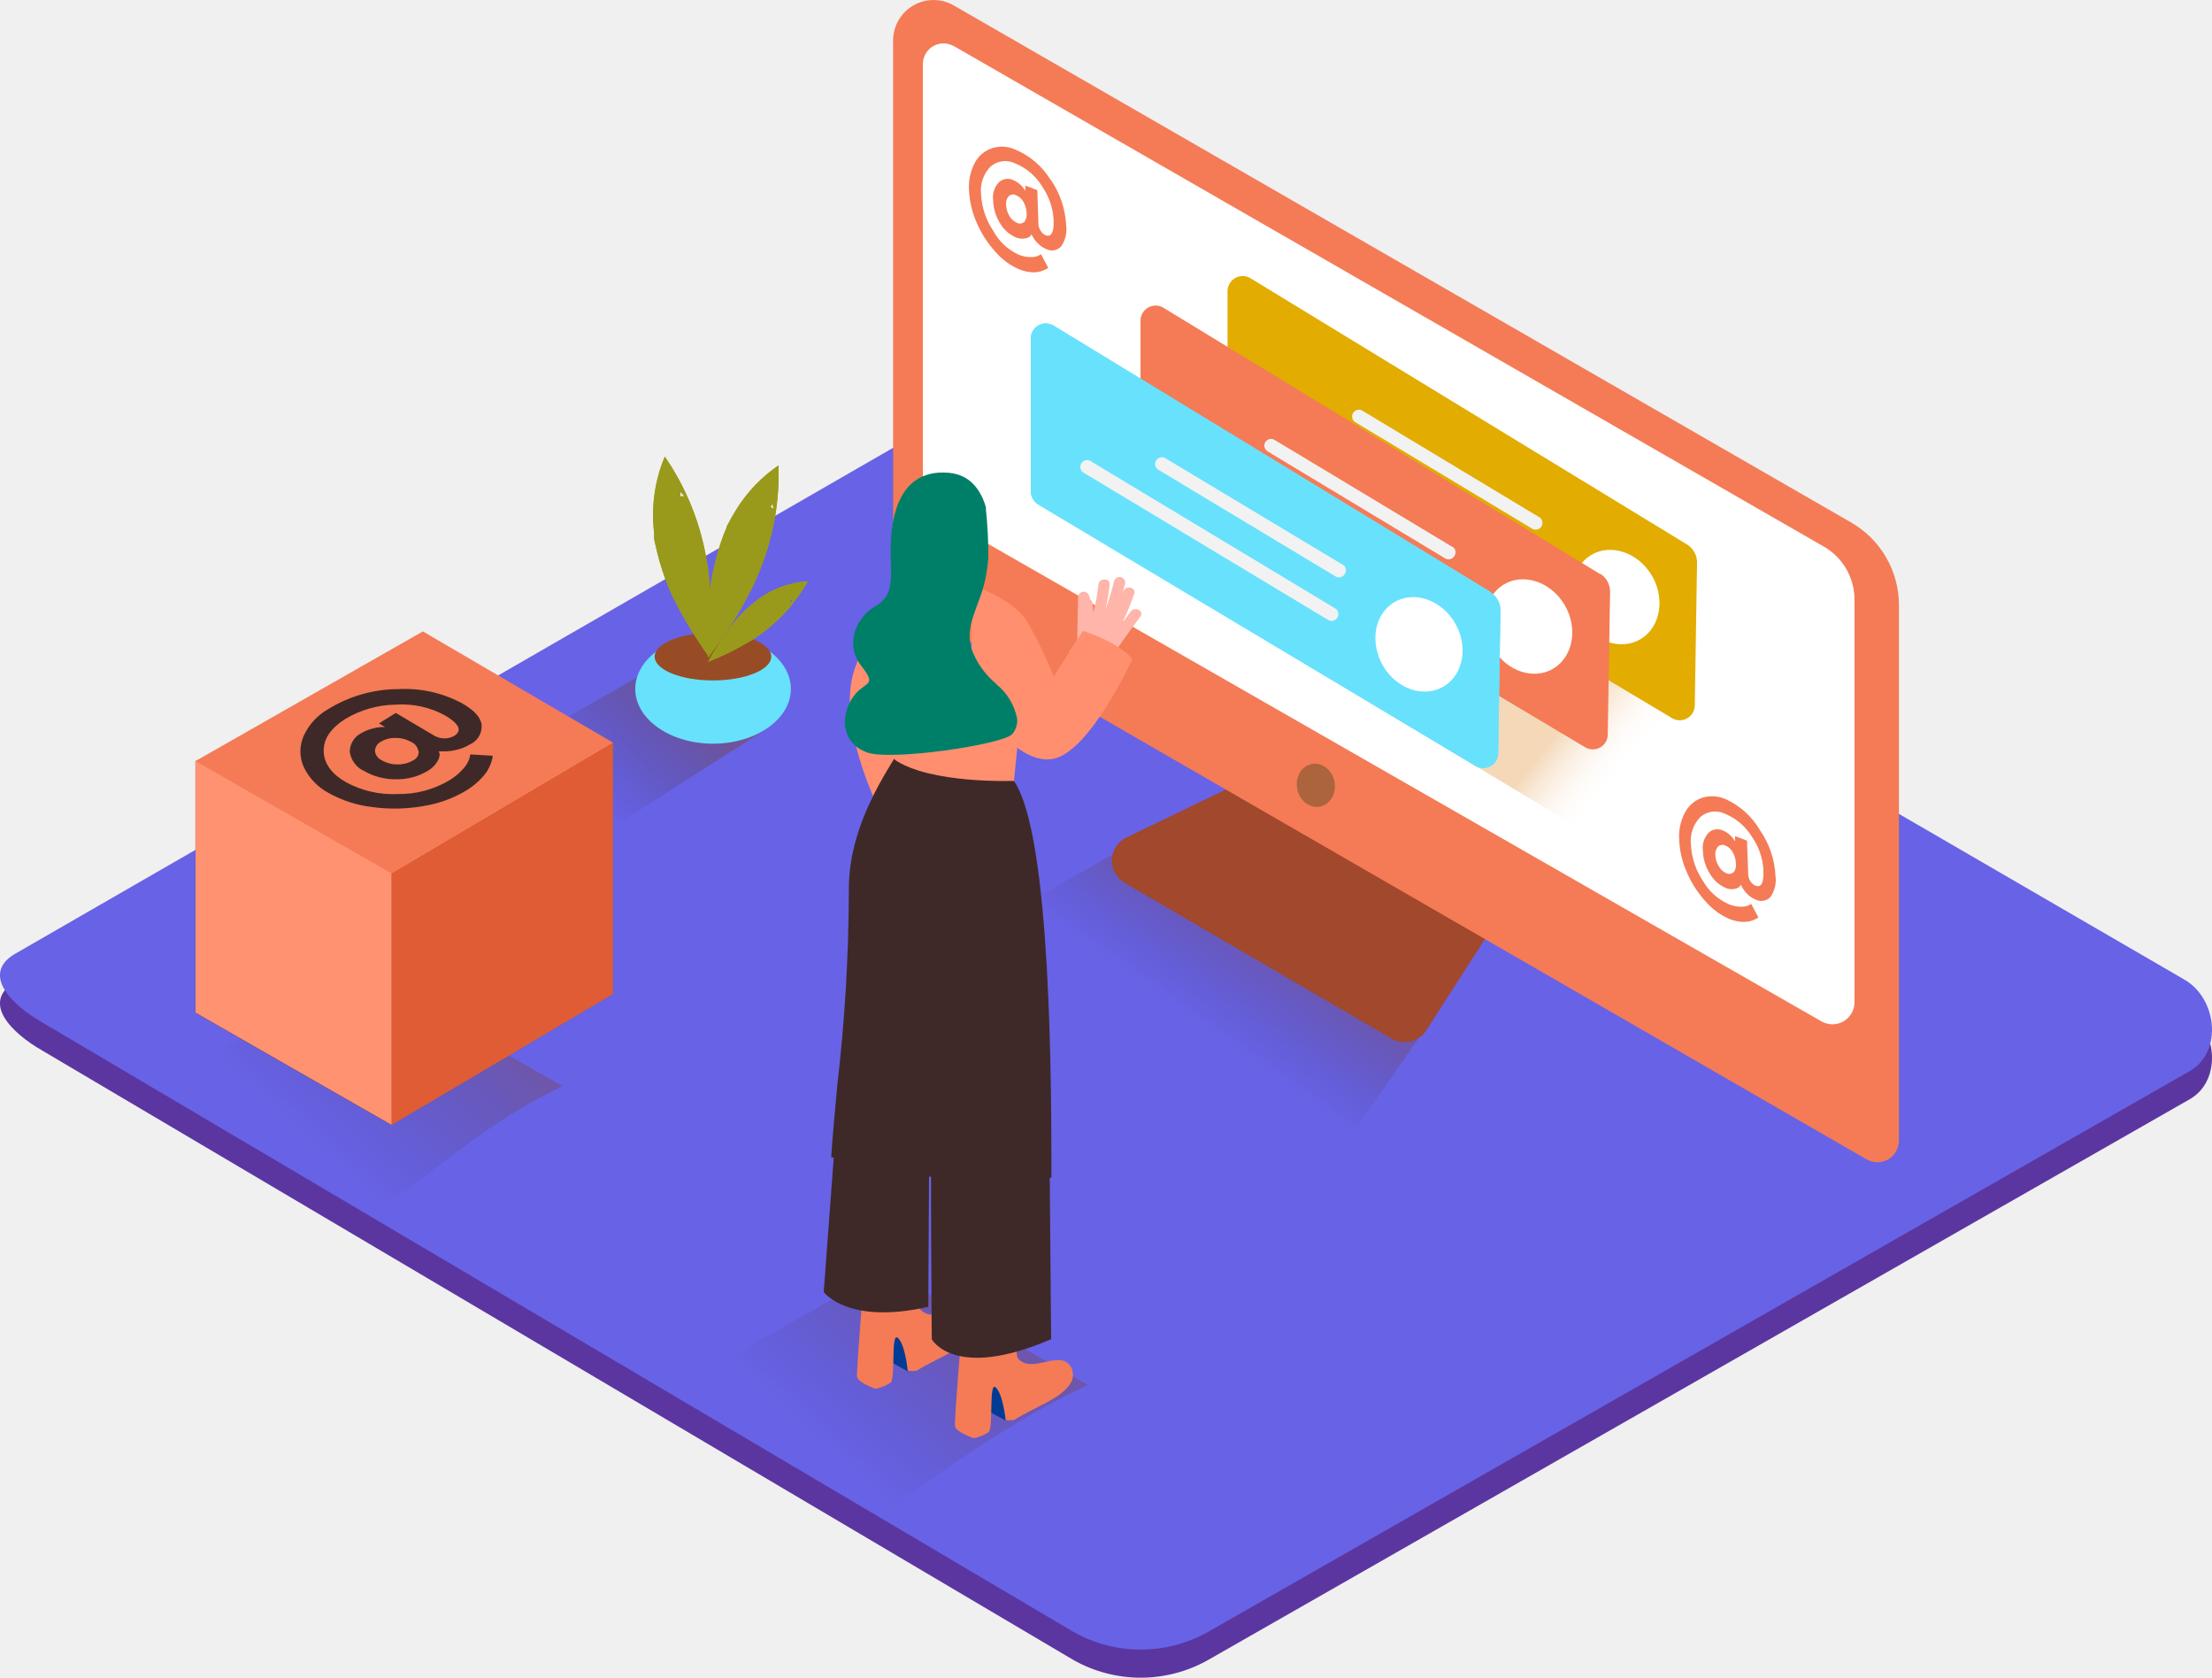
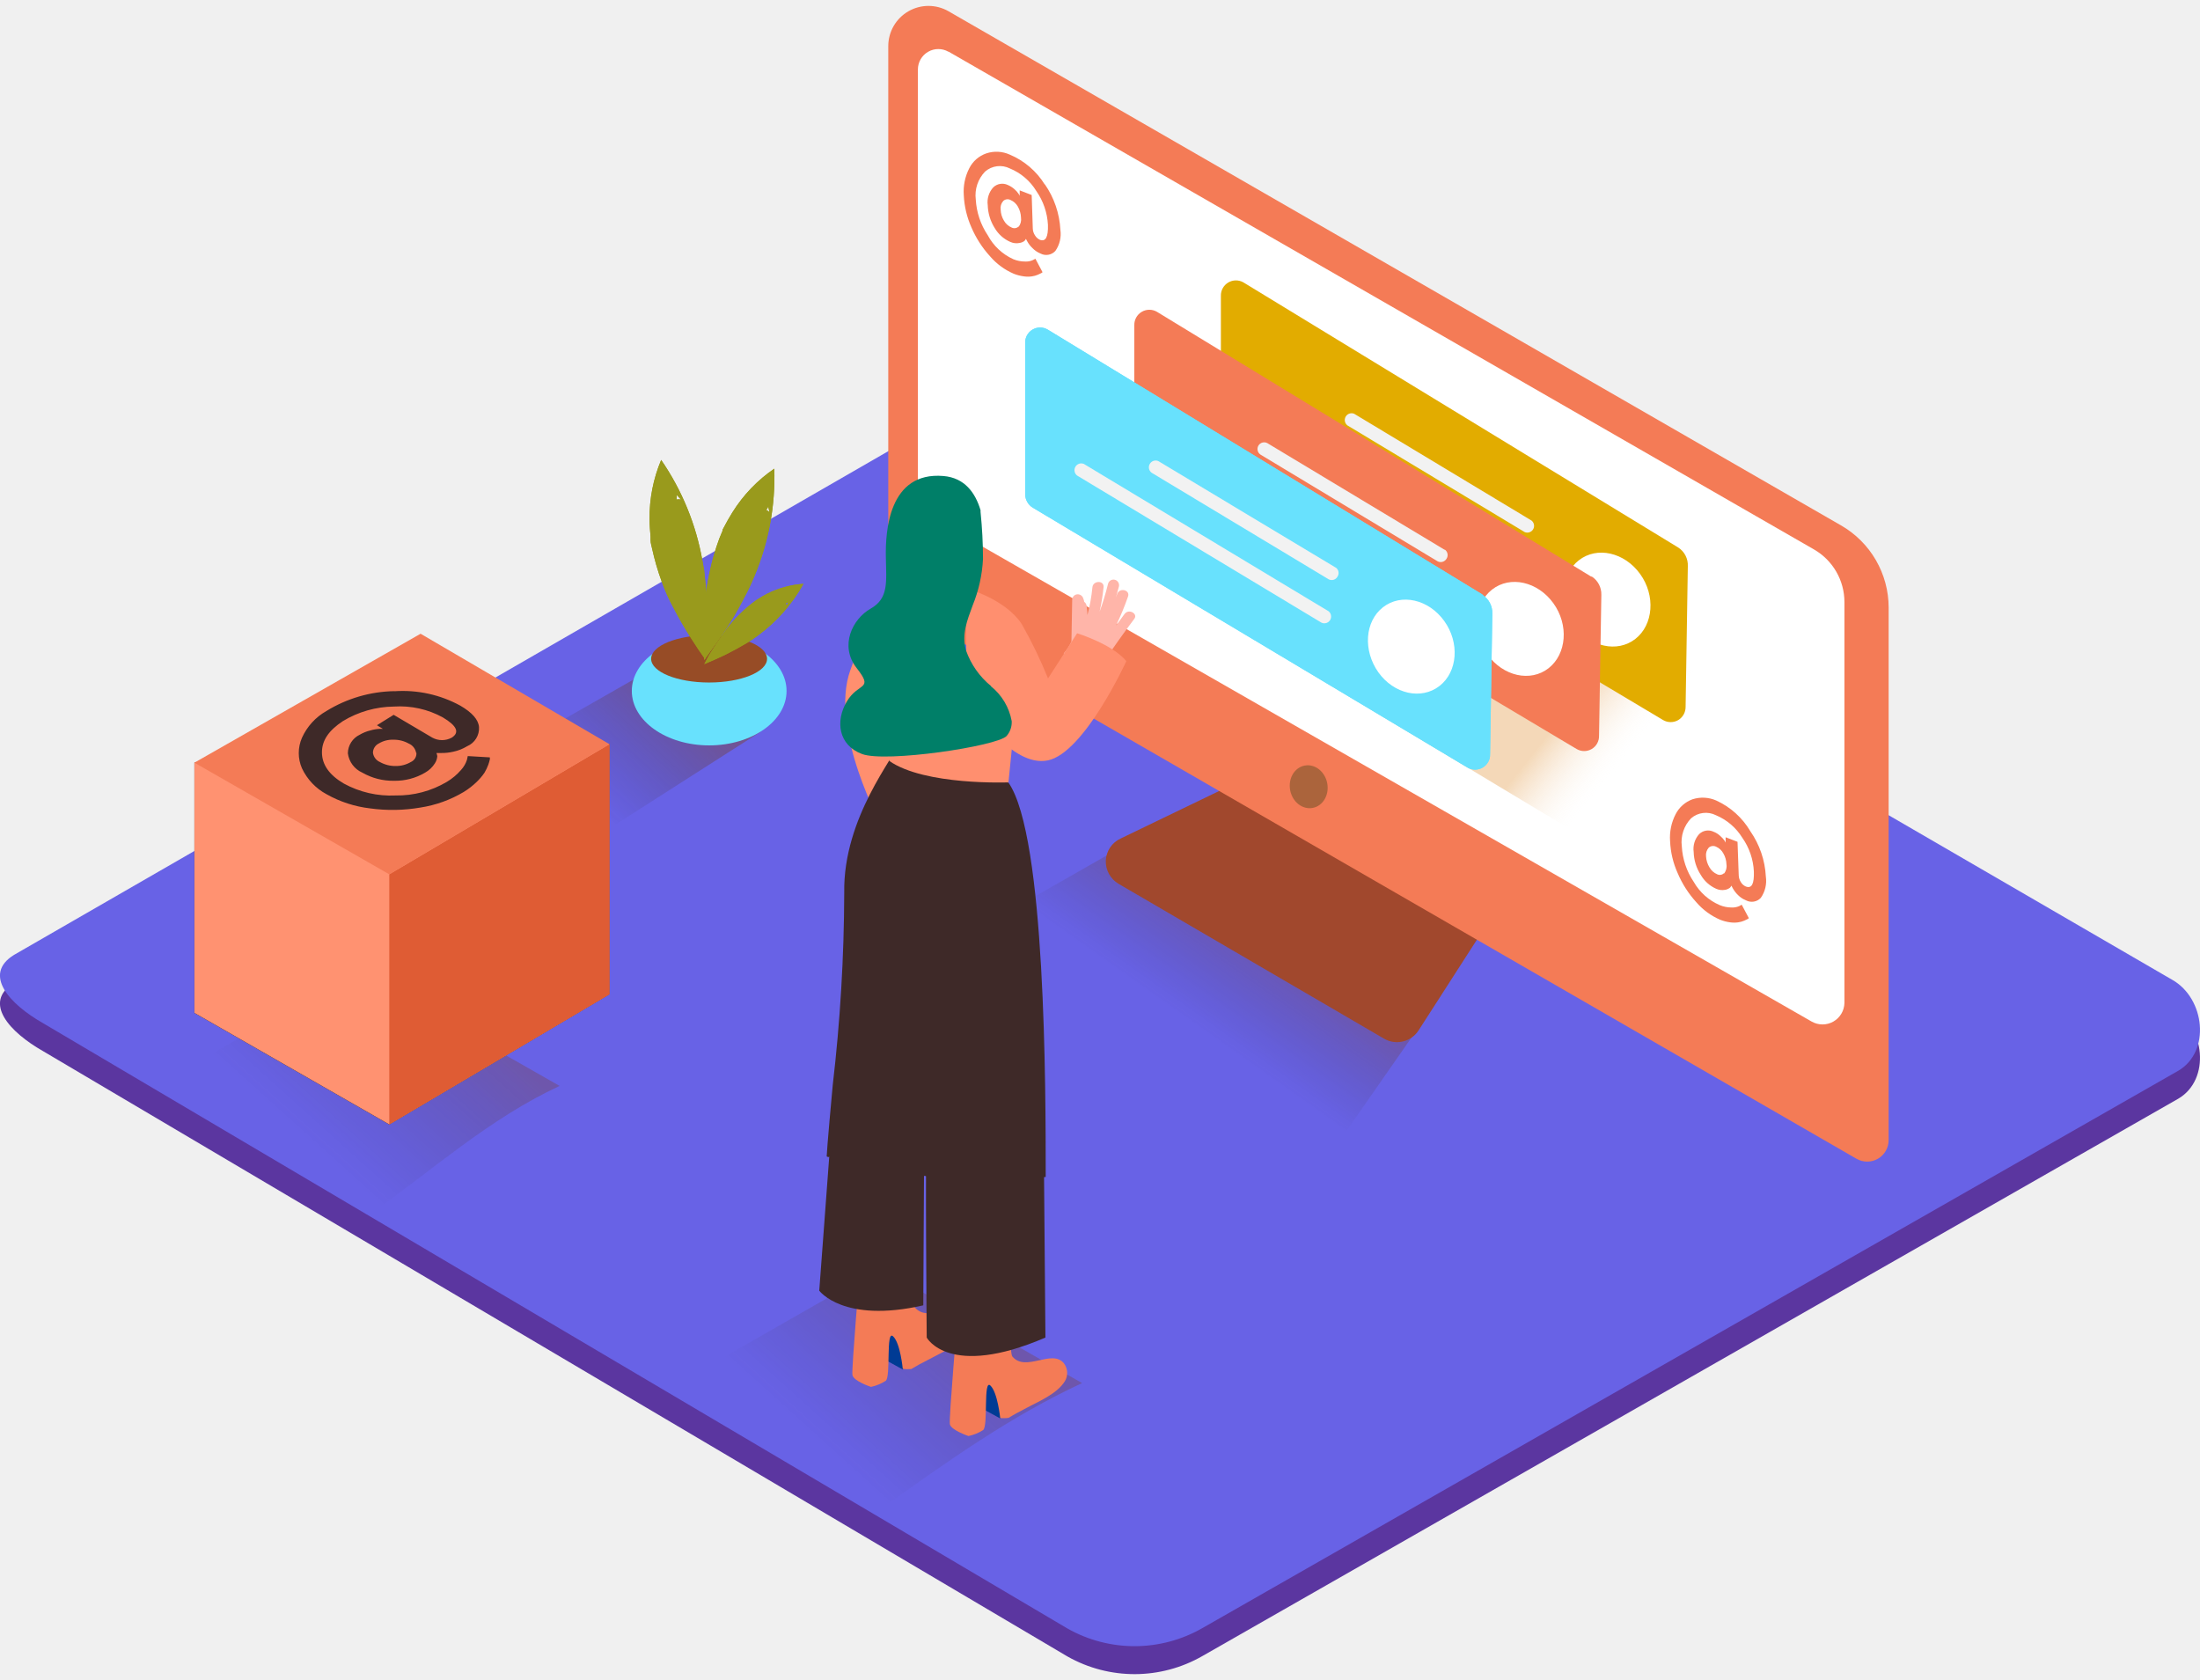
- <svg xmlns="http://www.w3.org/2000/svg" xmlns:xlink="http://www.w3.org/1999/xlink" viewBox="0 0 236.85 179.57">
+ <svg xmlns="http://www.w3.org/2000/svg" xmlns:xlink="http://www.w3.org/1999/xlink" width="296" height="226" viewBox="0 0 236.85 179.57">
  <defs>
    <linearGradient id="linear-gradient" x1="1.78" y1="537.83" x2="1.58" y2="537.64" gradientTransform="matrix(52.93 0 0 -35.76 42.83 19334.13)" gradientUnits="userSpaceOnUse">
      <stop offset="0" stop-color="#7f3500" />
      <stop offset="1" stop-color="#231f20" stop-opacity="0" />
    </linearGradient>
    <linearGradient id="linear-gradient-2" x1="1.82" y1="531.01" x2="1.3" y2="530.67" gradientTransform="matrix(43.55 0 0 -25.69 29.51 13785.7)" gradientUnits="userSpaceOnUse">
      <stop offset=".03" stop-color="#7f3500" />
      <stop offset="1" stop-color="#231f20" stop-opacity="0" />
    </linearGradient>
    <linearGradient id="linear-gradient-3" x1="1.33" y1="520.5" x2=".74" y2="520.06" gradientTransform="matrix(26.11 0 0 -17.98 42.05 9434.58)" gradientUnits="userSpaceOnUse">
      <stop offset="0" stop-color="#843c09" stop-opacity=".85" />
      <stop offset="1" stop-color="#231f20" stop-opacity="0" />
    </linearGradient>
    <linearGradient id="linear-gradient-4" x1="2.04" y1="537.08" x2="1.9" y2="537.14" gradientTransform="matrix(64.69 0 0 -34.67 47.7 18696.01)" gradientUnits="userSpaceOnUse">
      <stop offset="0" stop-color="#fff" stop-opacity="0" />
      <stop offset=".99" stop-color="#dc841e" />
    </linearGradient>
    <linearGradient id="linear-gradient-5" x1="1.83" y1="531.61" x2="1.31" y2="531.26" gradientTransform="matrix(43.54 0 0 -26.33 -26.72 14107.68)" xlink:href="#linear-gradient-2" />
    <style>.cls-6{fill:#68e1fd}.cls-8{fill:#999a1c}.cls-10{fill:#f47b56}.cls-11{fill:#fff}.cls-15{fill:#f2f2f2}.cls-16{fill:#ff8f6f}.cls-17{fill:#003b94}.cls-18{fill:#3e2928}</style>
  </defs>
  <g id="Layer_2" data-name="Layer 2">
    <g id="Layer_1-2" data-name="Layer 1">
      <g id="Page-1">
        <g id="Group-4">
          <g id="mention_isometric-2" data-name="mention isometric-2">
            <g id="mention_isometric" data-name="mention isometric">
              <path id="Path" d="M114.92 177.69 4.61 112.51c-3.52-2-6.53-5.21-3.11-7.33l110.72-63.79c1.65-1 4.18-1.7 5.87-.72l115.78 67.19c3.52 2 4.15 7.72.65 9.78l-105.06 60a14.67 14.67 0 0 1-14.54.05Z" style="fill:#5b36a0" />
              <path id="Path-Copy" d="M114.92 174.68 4.61 109.5c-3.52-2-6.53-5.21-3.11-7.33l110.72-63.79c1.65-1 4.18-1.7 5.87-.72l115.78 67.19c3.52 2 4.15 7.72.65 9.78l-105.06 60a14.67 14.67 0 0 1-14.54.05Z" style="fill:#6862e6" />
              <path id="Path-2" data-name="Path" d="m124 88.69-21.75 12.41s33.53 20.46 40.39 23.34l12.54-18" style="fill:url(#linear-gradient);isolation:isolate;opacity:.25" />
              <path id="Path-3" data-name="Path" d="m116.5 148.26-21.77-12.39L73 148.29s11.34 6.92 22.18 13.27c6.82-4.87 13.72-9.79 21.32-13.3Z" style="fill:url(#linear-gradient-2);isolation:isolate;opacity:.25" />
              <path id="Path-4" data-name="Path" d="m69.59 71.73-13.81 7.88s1.17 7.22 8 10.11l18.11-11.58" style="opacity:.46;fill:url(#linear-gradient-3);isolation:isolate" />
              <ellipse id="Oval" class="cls-6" cx="76.35" cy="73.75" rx="8.33" ry="5.86" />
              <ellipse id="Oval-2" data-name="Oval" cx="76.34" cy="70.29" rx="6.24" ry="2.55" style="fill:#974c26" />
              <path id="Shape" class="cls-8" d="M76.12 66c0-1.15 0-2.3-.13-3.45l-.09-.9-.06-.58a3.49 3.49 0 0 0-.09-.6l-.12-.7a27.53 27.53 0 0 0-4.45-10.89 16 16 0 0 0-1.25 6.37c0 .65.06 1.29.11 1.9v.37c0 .31.11.65.17.93a27.17 27.17 0 0 0 1 3.45 20.33 20.33 0 0 0 1.35 3c.57 1.09 1.18 2.15 1.85 3.19.51.81 1 1.53 1.49 2.22a41.69 41.69 0 0 0 .22-4.31Zm-3.28-12.91a1.14 1.14 0 0 0 0-.45c.16.16.32.33.47.5a1.24 1.24 0 0 0-.47 0Z" />
              <path id="Shape-2" data-name="Shape" class="cls-8" d="M78.26 66.92a31.43 31.43 0 0 0 1.75-3c.15-.27.28-.53.42-.8l.26-.53.25-.55c.09-.22.19-.44.28-.65a27.49 27.49 0 0 0 2.14-11.57 15.85 15.85 0 0 0-4.5 4.69c-.34.54-.65 1.09-.94 1.65l-.13.24v.1l-.36.87a25.67 25.67 0 0 0-1 3.44 21.35 21.35 0 0 0-.5 3.27c-.11 1.22-.17 2.44-.17 3.67 0 1 0 1.83.06 2.67.8-1.12 1.66-2.29 2.44-3.5Zm4.24-12.66a1 1 0 0 0 .22-.4c0 .23.09.44.12.65a1.2 1.2 0 0 0-.34-.25Z" />
              <path id="Shape-3" data-name="Shape" class="cls-8" d="M78.21 69.79c.65-.33 1.29-.67 1.93-1.05l.49-.29.31-.2.31-.22.36-.26a17.36 17.36 0 0 0 4.89-5.55 10.2 10.2 0 0 0-3.94 1.08c-.35.18-.69.38-1 .59l-.15.09-.48.36a16 16 0 0 0-1.67 1.52 14.38 14.38 0 0 0-1.32 1.6c-.46.65-.88 1.29-1.29 1.93s-.58 1-.83 1.47c.75-.31 1.58-.67 2.39-1.07Zm6.38-5.47a.77.77 0 0 0 .25-.14c0 .14-.1.27-.16.4a.58.58 0 0 0-.09-.25Z" />
              <path id="Shape-4" data-name="Shape" class="cls-8" d="M76.12 66c0-1.15 0-2.3-.13-3.45l-.09-.9-.06-.58a3.49 3.49 0 0 0-.09-.6l-.12-.7a27.53 27.53 0 0 0-4.45-10.89 16 16 0 0 0-1.25 6.37c0 .65.06 1.29.11 1.9v.37c0 .31.11.65.17.93a27.17 27.17 0 0 0 1 3.45 20.33 20.33 0 0 0 1.35 3c.57 1.09 1.18 2.15 1.85 3.19.51.81 1 1.53 1.49 2.22a41.69 41.69 0 0 0 .22-4.31Zm-3.28-12.91a1.14 1.14 0 0 0 0-.45c.16.16.32.33.47.5a1.24 1.24 0 0 0-.47 0Z" />
              <path id="Shape-5" data-name="Shape" class="cls-8" d="M78.26 66.92a31.43 31.43 0 0 0 1.75-3c.15-.27.28-.53.42-.8l.26-.53.25-.55c.09-.22.19-.44.28-.65a27.49 27.49 0 0 0 2.14-11.57 15.85 15.85 0 0 0-4.5 4.69c-.34.54-.65 1.09-.94 1.65l-.13.24v.1l-.36.87a25.67 25.67 0 0 0-1 3.44 21.35 21.35 0 0 0-.5 3.27c-.11 1.22-.17 2.44-.17 3.67 0 1 0 1.83.06 2.67.8-1.12 1.66-2.29 2.44-3.5Zm4.24-12.66a1 1 0 0 0 .22-.4c0 .23.09.44.12.65a1.2 1.2 0 0 0-.34-.25Z" />
              <path id="Shape-6" data-name="Shape" class="cls-8" d="M78.21 69.79c.65-.33 1.29-.67 1.93-1.05l.49-.29.31-.2.31-.22.36-.26a17.36 17.36 0 0 0 4.89-5.55 10.2 10.2 0 0 0-3.94 1.08c-.35.18-.69.38-1 .59l-.15.09-.48.36a16 16 0 0 0-1.67 1.52 14.38 14.38 0 0 0-1.32 1.6c-.46.65-.88 1.29-1.29 1.93s-.58 1-.83 1.47c.75-.31 1.58-.67 2.39-1.07Zm6.38-5.47a.77.77 0 0 0 .25-.14c0 .14-.1.27-.16.4a.58.58 0 0 0-.09-.25Z" />
              <path id="Path-5" data-name="Path" d="m132.66 83.84-12 5.79a2.75 2.75 0 0 0-1.61 2.37 2.79 2.79 0 0 0 1.37 2.51L149 111.18a2.77 2.77 0 0 0 3.73-.9l6.94-10.79" style="fill:#a1482d" />
              <path id="Path-6" data-name="Path" class="cls-10" d="M198.19 55.92 102.12.58a4.33 4.33 0 0 0-6.49 3.75v57.58a3.59 3.59 0 0 0 1.8 3.09l102.42 59.1a2.31 2.31 0 0 0 3.48-2V64.78a10.21 10.21 0 0 0-5.14-8.86Z" />
              <path id="Path-7" data-name="Path" class="cls-11" d="m102.13 4.93 93.17 53.59a6.54 6.54 0 0 1 3.27 5.66v43.16a2.36 2.36 0 0 1-3.53 2L100 54.9a2.34 2.34 0 0 1-1.18-2V6.83a2.2 2.2 0 0 1 3.28-1.9Z" />
              <ellipse id="Oval-3" data-name="Oval" cx="140.89" cy="84.06" rx="2.03" ry="2.32" transform="rotate(-10.9 140.901 84.042)" style="fill:#ab643c" />
              <path id="Path-8" data-name="Path" style="opacity:.32;fill:url(#linear-gradient-4);isolation:isolate" d="m127.17 63.48 43.3 26.01 21.39-12.43-38.22-22.24" />
              <path id="Path-9" data-name="Path" d="m180.68 58.31-46.81-28.54a1.62 1.62 0 0 0-2.43 1.46v16.26a1.69 1.69 0 0 0 .81 1.47l46.81 27.93a1.62 1.62 0 0 0 1.61 0 1.64 1.64 0 0 0 .8-1.4l.24-15.16a2.27 2.27 0 0 0-1.03-2.02Z" style="fill:#e2ac00" />
              <path id="Path-10" data-name="Path" class="cls-11" d="M169.48 66.67c1.68 2.35 4.63 3 6.58 1.48s2.19-4.68.51-7-4.63-3-6.59-1.47-2.18 4.65-.5 6.99Z" />
              <path id="Path-11" data-name="Path" class="cls-15" d="m164.89 55.41-19.1-11.5a.73.73 0 0 0-.73 1.25l19.09 11.49a.73.73 0 0 0 .74-1.24Z" />
              <path id="Path-12" data-name="Path" class="cls-15" d="m164.1 60.08-26.32-15.84a.72.72 0 0 0-.87.33.72.72 0 0 0 .17.91l26.29 15.85a.72.72 0 0 0 .93-.29.73.73 0 0 0-.2-1Z" />
              <path id="Path-13" data-name="Path" class="cls-10" d="m171.34 61.46-46.79-28.53a1.62 1.62 0 0 0-2.43 1.46v16.25a1.69 1.69 0 0 0 .81 1.47L169.74 80a1.6 1.6 0 0 0 2.41-1.44l.25-15.15a2.28 2.28 0 0 0-1.06-2Z" />
              <path id="Path-14" data-name="Path" class="cls-11" d="M160.14 69.83c1.68 2.34 4.63 3 6.58 1.47s2.19-4.68.51-7-4.63-3-6.59-1.47-2.18 4.65-.5 7Z" />
              <path id="Path-15" data-name="Path" class="cls-15" d="m155.54 58.56-19.1-11.49a.72.72 0 0 0-.73 1.24l19.09 11.5a.73.73 0 0 0 .93-.29.72.72 0 0 0-.2-1Z" />
              <path id="Path-16" data-name="Path" class="cls-15" d="m154.75 63.26-26.31-15.87a.72.72 0 0 0-.93.29.73.73 0 0 0 .2 1L154 64.48a.72.72 0 0 0 .93-.29.73.73 0 0 0-.2-1Z" />
              <path id="Path-17" data-name="Path" class="cls-6" d="m159.6 63.37-46.8-28.52a1.61 1.61 0 0 0-2.43 1.46v16.25a1.7 1.7 0 0 0 .82 1.46L158 82a1.61 1.61 0 0 0 2.42-1.44l.24-15.15a2.3 2.3 0 0 0-1.05-2Z" />
              <path id="Path-18" data-name="Path" class="cls-6" d="m159.6 63.37-46.8-28.52a1.61 1.61 0 0 0-2.43 1.46v16.25a1.7 1.7 0 0 0 .82 1.46L158 82a1.61 1.61 0 0 0 2.42-1.44l.24-15.15a2.3 2.3 0 0 0-1.05-2Z" />
              <path id="Path-19" data-name="Path" class="cls-11" d="M148.39 71.74c1.68 2.35 4.63 3 6.59 1.47s2.18-4.67.5-7-4.63-3-6.59-1.47-2.16 4.65-.5 7Z" />
              <path id="Path-20" data-name="Path" class="cls-15" d="M143.8 60.47 124.7 49a.73.73 0 0 0-.73 1.25l19.09 11.49a.71.71 0 0 0 .93-.29.72.72 0 0 0-.2-1Z" />
              <path id="Path-21" data-name="Path" class="cls-15" d="m143 65.15-26.31-15.84a.73.73 0 0 0-.73 1.25l26.31 15.84a.73.73 0 0 0 .74-1.25Z" />
              <path id="Path-22" data-name="Path" class="cls-16" d="M98.18 61.78a22.75 22.75 0 0 0-6.63 9.72C89.22 77.93 95 88.44 95 88.44l9.06-7.17" />
              <path id="Path-23" data-name="Path" class="cls-17" d="m97.2 146.8-2.46-1.35.65-3.52s3.66.35 4 1.65" />
              <path id="Path-24" data-name="Path" class="cls-10" d="M98.1 146.75c.56-.34 1.13-.64 1.71-.94 1.42-.78 3.47-1.59 4.35-3.05a1.69 1.69 0 0 0-.12-1.92c-1.29-1.56-4.1 1-5.55-.73-.28-.34-.41-5.74-.41-5.74l-5.48 1.47s-.93 10.87-.83 11.54 2 1.29 2 1.29a4.76 4.76 0 0 0 1.58-.65c.58-.41 0-5.51.79-4.8s1.05 3.51 1.05 3.51a4.06 4.06 0 0 0 .91.02Z" />
              <path id="Path-25" data-name="Path" class="cls-17" d="m107.67 152.06-2.46-1.34.64-3.51s3.66.35 4 1.64" />
              <path id="Path-26" data-name="Path" class="cls-10" d="M108.59 152c.56-.35 1.14-.65 1.71-.95 1.42-.78 3.47-1.58 4.35-3a1.71 1.71 0 0 0-.12-1.93c-1.29-1.56-4.1 1-5.54-.72-.29-.34-.42-5.75-.42-5.75l-5.48 1.48s-.94 10.91-.83 11.55 2 1.28 2 1.28a4.62 4.62 0 0 0 1.58-.64c.57-.42 0-5.52.78-4.8s1.06 3.5 1.06 3.5a3.54 3.54 0 0 0 .91-.02Z" />
              <path id="Path-27" data-name="Path" class="cls-18" d="m89.81 116.73-1.61 21.58s2.57 3.55 11.2 1.58l.08-14.55" />
              <path id="Path-28" data-name="Path" class="cls-18" d="M99.77 121c-.18 1.86 0 22.36 0 22.36s2.39 4.47 12.78 0l-.15-17.42" />
              <path id="Path-29" data-name="Path" class="cls-18" d="M89 123.86c.7.49.95-2 1.69-1.6a41.51 41.51 0 0 0 8.53 3.74h.06a.61.61 0 0 1 .46 0 .58.58 0 0 1 .33.32 46.18 46.18 0 0 0 5.59 1.28c2.43.39 4.43-1.4 6.92-1.53 0-9.53 0-36.65-4-42.44l-12-4c-.06 1-5.83 7.68-5.69 15.83a183.16 183.16 0 0 1-1.24 20.74c-.05.44-.65 7.14-.65 7.66Z" />
              <path id="Path-30" data-name="Path" class="cls-16" d="m109.67 72.66-1.1 10.93s-9 .36-12.82-2.3V72" />
              <path id="Path-31" data-name="Path" d="m121.07 65.46-.92 1.25a28.42 28.42 0 0 0 1.29-3.12c.26-.72-.91-1-1.16-.29l-.14.38c.11-.39.22-.78.32-1.17a.6.6 0 0 0-1.17-.29 28.59 28.59 0 0 1-.91 3 21.36 21.36 0 0 0 .43-2.64c.08-.76-1.13-.73-1.2 0a18.93 18.93 0 0 1-.54 3 6.06 6.06 0 0 0-.09-1 .6.6 0 0 0-.26-.43c0-.13-.07-.26-.11-.4a.62.62 0 0 0-.67-.4.6.6 0 0 0-.51.58l-.08 4.5a5.21 5.21 0 0 1-.84 1.29 19 19 0 0 1 1.67 1.28 16.59 16.59 0 0 1 1.37 1.28c.38-.48.75-1 1.11-1.46l.12-.13q1.6-2.39 3.32-4.68c.47-.57-.58-1.16-1.03-.55Z" style="fill:#ffb5a9" />
              <path id="Path-32" data-name="Path" class="cls-16" d="M104 62.69s4.23 1.14 6 3.86a48.49 48.49 0 0 1 2.83 5.85l3.13-4.86s3.8 1.17 5.3 3c0 0-4.5 9.84-8.43 10.68s-8.09-5.77-8.09-5.77-.86 2.76-.69-.19" />
              <path id="Path-33" data-name="Path" d="M106.68 73.21a8.68 8.68 0 0 1-2.68-3.82c-.5-1.73.13-3.25.72-4.86a15.32 15.32 0 0 0 1.11-5 50.08 50.08 0 0 0-.26-5 .81.81 0 0 1 0-.22c-.56-1.9-1.72-3.51-4-3.7-5.91-.5-6.25 6-6.2 8.71s.32 4.46-1.64 5.57-3.38 4-1.5 6.4.19 1.49-1.06 3.59-.92 4.71 1.64 5.66 14.46-.83 15.55-1.93a2.26 2.26 0 0 0 .56-1.61 6.24 6.24 0 0 0-2.23-3.75Z" style="fill:#007f68" />
              <path id="Shape-7" data-name="Shape" class="cls-10" d="M112.49 19.21a9.47 9.47 0 0 1 1.67 4.89 3.18 3.18 0 0 1-.54 2.28 1.33 1.33 0 0 1-1.6.28 2.51 2.51 0 0 1-.86-.58 2.89 2.89 0 0 1-.55-.7l-.16-.3a1.07 1.07 0 0 1-.15.22 1.18 1.18 0 0 1-.53.22 1.63 1.63 0 0 1-1-.11 3.64 3.64 0 0 1-1.69-1.51 4.84 4.84 0 0 1-.74-2.44 2.36 2.36 0 0 1 .6-1.93 1.39 1.39 0 0 1 1.56-.25 2.67 2.67 0 0 1 .7.44 2.47 2.47 0 0 1 .46.51l.12.21v-.58l1.29.5.12 3.62a1.38 1.38 0 0 0 .24.73 1.19 1.19 0 0 0 .52.47c.62.24.91-.3.87-1.61a7 7 0 0 0-1.25-3.64 6 6 0 0 0-2.85-2.43 2.41 2.41 0 0 0-2.67.34 3.67 3.67 0 0 0-1 3 7.69 7.69 0 0 0 1.29 3.85 5.88 5.88 0 0 0 2.75 2.58 3.28 3.28 0 0 0 1.28.25 1.73 1.73 0 0 0 .84-.16l.26-.14.77 1.45-.12.09a3.26 3.26 0 0 1-.38.18 2.52 2.52 0 0 1-.65.18 3 3 0 0 1-.85 0 4.48 4.48 0 0 1-1.09-.28 7 7 0 0 1-2.57-1.89 11.1 11.1 0 0 1-2-3.11 9.58 9.58 0 0 1-.82-3.46 5.51 5.51 0 0 1 .59-2.9 3.24 3.24 0 0 1 1.83-1.6 3.46 3.46 0 0 1 2.53.13 8.16 8.16 0 0 1 3.77 3.22Zm-2.83 4.58a1.32 1.32 0 0 0 .26-1 2.55 2.55 0 0 0-.34-1.19 1.66 1.66 0 0 0-.78-.7.68.68 0 0 0-.79.1 1.14 1.14 0 0 0-.28.93 2.41 2.41 0 0 0 .36 1.2 1.71 1.71 0 0 0 .82.73.65.65 0 0 0 .75-.11" />
              <path id="Shape-8" data-name="Shape" class="cls-10" d="M188.44 88.85a9.41 9.41 0 0 1 1.67 4.89 3.19 3.19 0 0 1-.54 2.28 1.33 1.33 0 0 1-1.6.27 2.49 2.49 0 0 1-.86-.57 3.14 3.14 0 0 1-.55-.71l-.16-.3a1.07 1.07 0 0 1-.15.22 1.19 1.19 0 0 1-.53.23 1.63 1.63 0 0 1-.95-.11 3.6 3.6 0 0 1-1.68-1.52 4.73 4.73 0 0 1-.75-2.44 2.38 2.38 0 0 1 .59-1.93 1.37 1.37 0 0 1 1.56-.25 2.13 2.13 0 0 1 .7.44 2.85 2.85 0 0 1 .47.51l.12.21v-.57l1.28.49.13 3.62a1.43 1.43 0 0 0 .23.72 1.15 1.15 0 0 0 .53.47c.65.25.91-.29.87-1.61a6.88 6.88 0 0 0-1.24-3.63 6.11 6.11 0 0 0-2.84-2.43 2.42 2.42 0 0 0-2.68.33 3.67 3.67 0 0 0-1 3 7.6 7.6 0 0 0 1.29 3.85 5.9 5.9 0 0 0 2.78 2.49 3.29 3.29 0 0 0 1.28.26 1.85 1.85 0 0 0 .84-.15l.26-.15.77 1.45-.12.09a3.26 3.26 0 0 1-.38.18 2.52 2.52 0 0 1-.65.18 3.1 3.1 0 0 1-.86 0 4.52 4.52 0 0 1-1.08-.28 7.07 7.07 0 0 1-2.57-1.89 11 11 0 0 1-2-3.12 9.33 9.33 0 0 1-.82-3.45 5.46 5.46 0 0 1 .59-2.89 3.31 3.31 0 0 1 1.83-1.62 3.59 3.59 0 0 1 2.54.13 8.22 8.22 0 0 1 3.68 3.31Zm-2.84 4.57a1.26 1.26 0 0 0 .27-1 2.48 2.48 0 0 0-.34-1.19 1.61 1.61 0 0 0-.77-.71.71.71 0 0 0-.8.1 1.2 1.2 0 0 0-.29.93 2.52 2.52 0 0 0 .37 1.19 1.73 1.73 0 0 0 .82.74.64.64 0 0 0 .74-.11" />
              <path id="Path-34" data-name="Path" d="m60.25 116.27-21.77-12.39-21.77 12.41s12.11 7.57 22.95 13.92c6.89-4.86 13-10.42 20.59-13.94Z" style="fill:url(#linear-gradient-5);isolation:isolate;opacity:.25" />
            </g>
          </g>
          <path id="path-6-2" data-name="path-6" style="fill-rule:evenodd" d="M20.93 81.47v26.94l20.98 12.01 23.7-14.01V79.48" />
          <path id="path-6-3" data-name="path-6" style="fill:#ff9271;fill-rule:evenodd" d="M20.93 81.47v26.94l20.98 12.01 23.7-14.01V79.48" />
          <path id="Path-35" data-name="Path" style="fill:#df5c34" d="M41.91 93.49v26.93l23.7-14.01V79.48l-23.7 14.01z" />
          <path id="Path-36" data-name="Path" class="cls-10" d="m20.93 81.47 24.35-13.88 20.33 11.89-23.7 14.01-20.98-12.02z" />
          <path id="Shape-9" data-name="Shape" class="cls-18" d="M42.47 73.78a12.91 12.91 0 0 1 7.1 1.56c1.25.73 1.93 1.49 2 2.29a2.1 2.1 0 0 1-1.28 2.07 4.69 4.69 0 0 1-1.49.59 5.42 5.42 0 0 1-1.33.14h-.48a1.89 1.89 0 0 1 .09.34 1.64 1.64 0 0 1-.26.77 2.91 2.91 0 0 1-1.05 1 6.34 6.34 0 0 1-3.35.88 6.63 6.63 0 0 1-3.42-.88 2.64 2.64 0 0 1-1.55-2.08 2.25 2.25 0 0 1 1.28-2 4.26 4.26 0 0 1 1.14-.46 4.35 4.35 0 0 1 1-.17h.35l-.64-.39 1.8-1.12 4.17 2.46a2.19 2.19 0 0 0 2.08 0c.88-.56.56-1.28-.95-2.18a9.63 9.63 0 0 0-5.28-1.17A10.81 10.81 0 0 0 36.91 77c-1.51 1-2.26 2.07-2.25 3.38s.8 2.43 2.36 3.34A10.53 10.53 0 0 0 42.59 85a10.46 10.46 0 0 0 5.51-1.46 6.28 6.28 0 0 0 1.53-1.28 2.94 2.94 0 0 0 .64-1.09l.09-.41 2.38.14v.21a5.54 5.54 0 0 1-.17.58 5.22 5.22 0 0 1-.41.86 6.25 6.25 0 0 1-.85 1 8 8 0 0 1-1.38 1.07 12.92 12.92 0 0 1-4.66 1.68 17.72 17.72 0 0 1-5.44.09 12.46 12.46 0 0 1-4.67-1.52 6.12 6.12 0 0 1-2.65-2.79 4.09 4.09 0 0 1 0-3.29 6.28 6.28 0 0 1 2.63-2.88 14.41 14.41 0 0 1 7.33-2.14Zm2.33 6.63a1.34 1.34 0 0 0-.8-1 3.24 3.24 0 0 0-1.66-.41 2.79 2.79 0 0 0-1.55.4 1.13 1.13 0 0 0-.64 1 1.27 1.27 0 0 0 .75 1 3.36 3.36 0 0 0 1.7.43 3.13 3.13 0 0 0 1.63-.43 1 1 0 0 0 .6-1" />
        </g>
      </g>
    </g>
  </g>
</svg>
